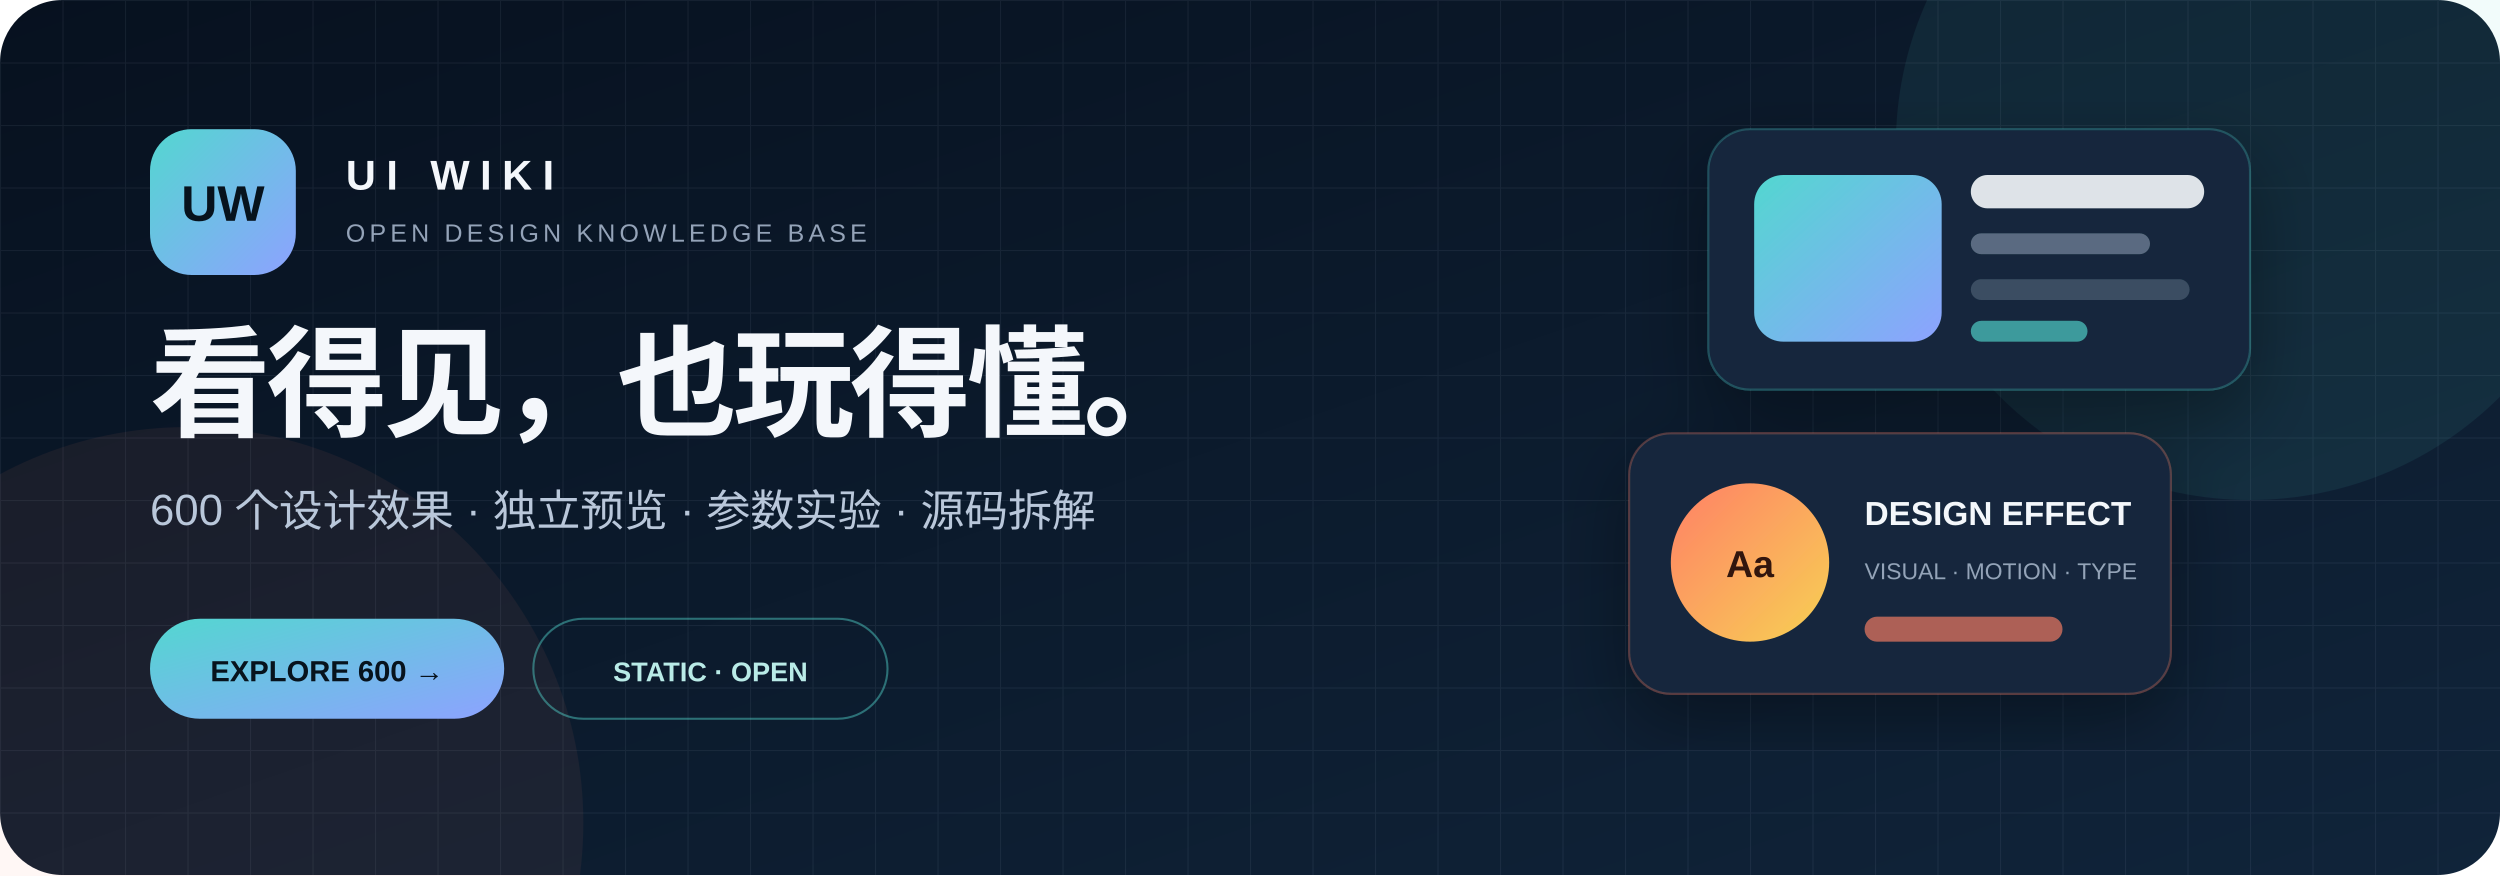
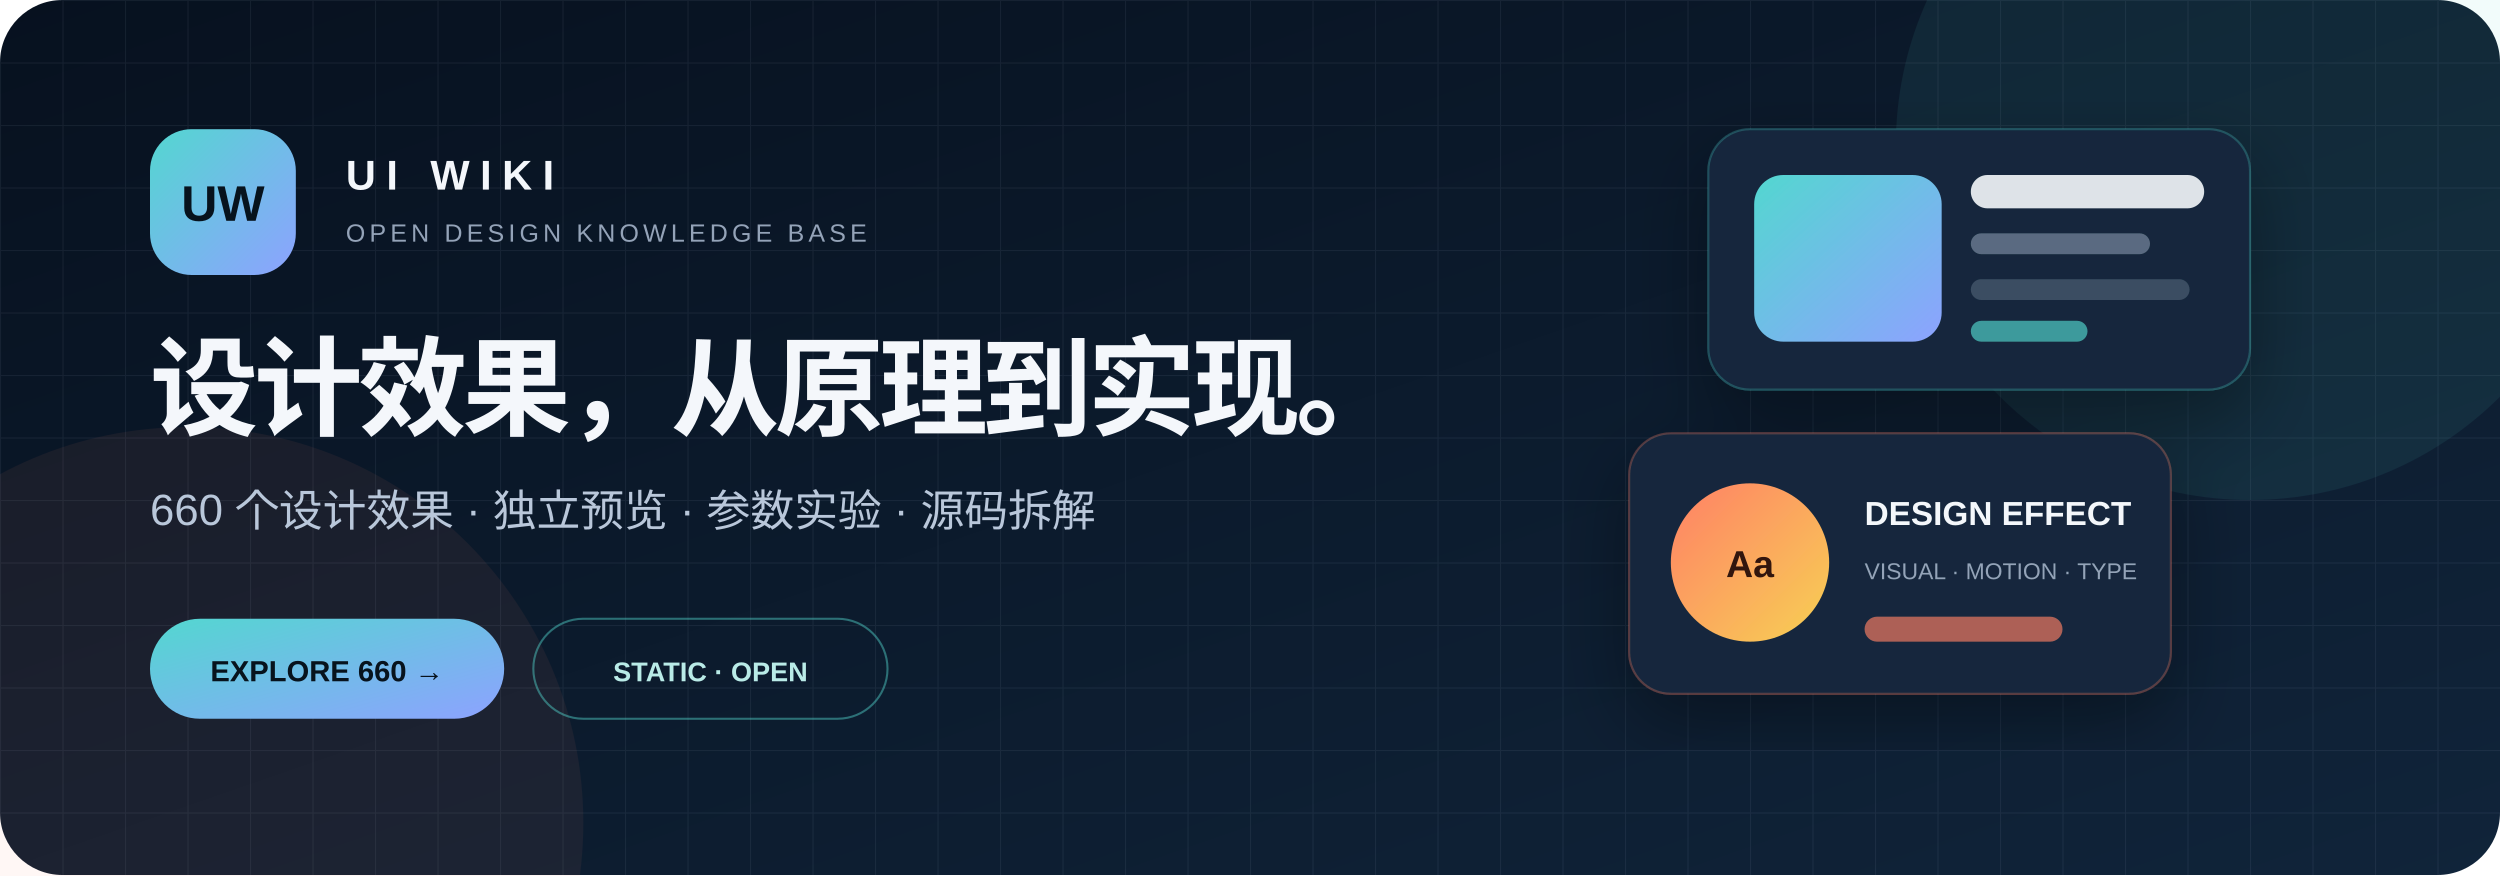
<svg xmlns="http://www.w3.org/2000/svg" width="1200" height="420" viewBox="0 0 1200 420" role="img" aria-labelledby="title desc">
  <defs>
    <linearGradient id="bg" x1="0" y1="0" x2="1" y2="1">
      <stop stop-color="#07111f" />
      <stop offset="1" stop-color="#10243a" />
    </linearGradient>
    <linearGradient id="a" x1="0" y1="0" x2="1" y2="1">
      <stop stop-color="#53d7d0" />
      <stop offset="1" stop-color="#8da2ff" />
    </linearGradient>
    <linearGradient id="b" x1="0" y1="0" x2="1" y2="1">
      <stop stop-color="#ff8066" />
      <stop offset="1" stop-color="#f7d154" />
    </linearGradient>
    <filter id="shadow">
      <feDropShadow dx="0" dy="14" stdDeviation="18" flood-color="#000" flood-opacity=".35" />
    </filter>
    <pattern id="grid" width="30" height="30" patternUnits="userSpaceOnUse">
      <path d="M30 0H0V30" fill="none" stroke="#b9c7da" stroke-opacity=".08" />
    </pattern>
  </defs>
  <rect width="1200" height="420" rx="30" fill="url(#bg)" />
  <rect width="1200" height="420" rx="30" fill="url(#grid)" />
  <circle cx="1080" cy="70" r="170" fill="#53d7d0" opacity=".08" />
  <circle cx="90" cy="395" r="190" fill="#ff8066" opacity=".07" />
  <g transform="translate(72 62)">
    <rect width="70" height="70" rx="20" fill="url(#a)" />
    <text x="35" y="44" text-anchor="middle" fill="#07131d" font-family="Arial,sans-serif" font-size="24" font-weight="900">UW</text>
    <text x="94" y="29" fill="#f4f7fb" font-family="Arial,sans-serif" font-size="20" font-weight="800" letter-spacing="5">UI WIKI</text>
    <text x="94" y="54" fill="#94a3b8" font-family="Arial,sans-serif" font-size="12" letter-spacing="2">OPEN DESIGN KNOWLEDGE BASE</text>
-     <text x="0" y="143" fill="#f4f7fb" font-family="Arial,sans-serif" font-size="58" font-weight="800" letter-spacing="-2">看得见，也玩得懂。</text>
-     <text x="0" y="190" fill="#b9c7da" font-family="Arial,sans-serif" font-size="21">600 个设计效果 · 独立预览 · 参数实验 · 源码拆解</text>
+     <text x="0" y="143" fill="#f4f7fb" font-family="Arial,sans-serif" font-size="52" font-weight="800" letter-spacing="-2">设计效果，从原理到实现。</text>
+     <text x="0" y="190" fill="#b9c7da" font-family="Arial,sans-serif" font-size="21">660 个设计效果 · 独立预览 · 参数实验 · 源码拆解</text>
    <g transform="translate(0 235)">
      <rect width="170" height="48" rx="24" fill="url(#a)" />
-       <text x="85" y="30" text-anchor="middle" fill="#07131d" font-family="Arial,sans-serif" font-size="14" font-weight="800">EXPLORE 600 →</text>
+       <text x="85" y="30" text-anchor="middle" fill="#07131d" font-family="Arial,sans-serif" font-size="14" font-weight="800">EXPLORE 660 →</text>
      <rect x="184" width="170" height="48" rx="24" fill="none" stroke="#53d7d0" stroke-opacity=".45" />
      <text x="269" y="30" text-anchor="middle" fill="#b9ebe7" font-family="Arial,sans-serif" font-size="13" font-weight="700">STATIC · OPEN</text>
    </g>
  </g>
  <g transform="translate(820 62)" filter="url(#shadow)">
    <rect width="260" height="125" rx="20" fill="#15283d" stroke="#53d7d0" stroke-opacity=".25" />
    <rect x="22" y="22" width="90" height="80" rx="14" fill="url(#a)" />
    <rect x="126" y="22" width="112" height="16" rx="8" fill="#f4f7fb" opacity=".9" />
    <rect x="126" y="50" width="86" height="10" rx="5" fill="#94a3b8" opacity=".55" />
    <rect x="126" y="72" width="105" height="10" rx="5" fill="#94a3b8" opacity=".3" />
    <rect x="126" y="92" width="56" height="10" rx="5" fill="#53d7d0" opacity=".65" />
    <rect x="-38" y="146" width="260" height="125" rx="20" fill="#15283d" stroke="#ff8066" stroke-opacity=".28" />
    <circle cx="20" cy="208" r="38" fill="url(#b)" />
    <text x="20" y="215" text-anchor="middle" fill="#31150f" font-family="Arial,sans-serif" font-size="18" font-weight="900">Aa</text>
    <text x="75" y="190" fill="#f4f7fb" font-family="Arial,sans-serif" font-size="16" font-weight="800">DESIGN EFFECT</text>
    <text x="75" y="216" fill="#94a3b8" font-family="Arial,sans-serif" font-size="11">VISUAL · MOTION · TYPE</text>
    <rect x="75" y="234" width="95" height="12" rx="6" fill="#ff8066" opacity=".65" />
  </g>
</svg>
